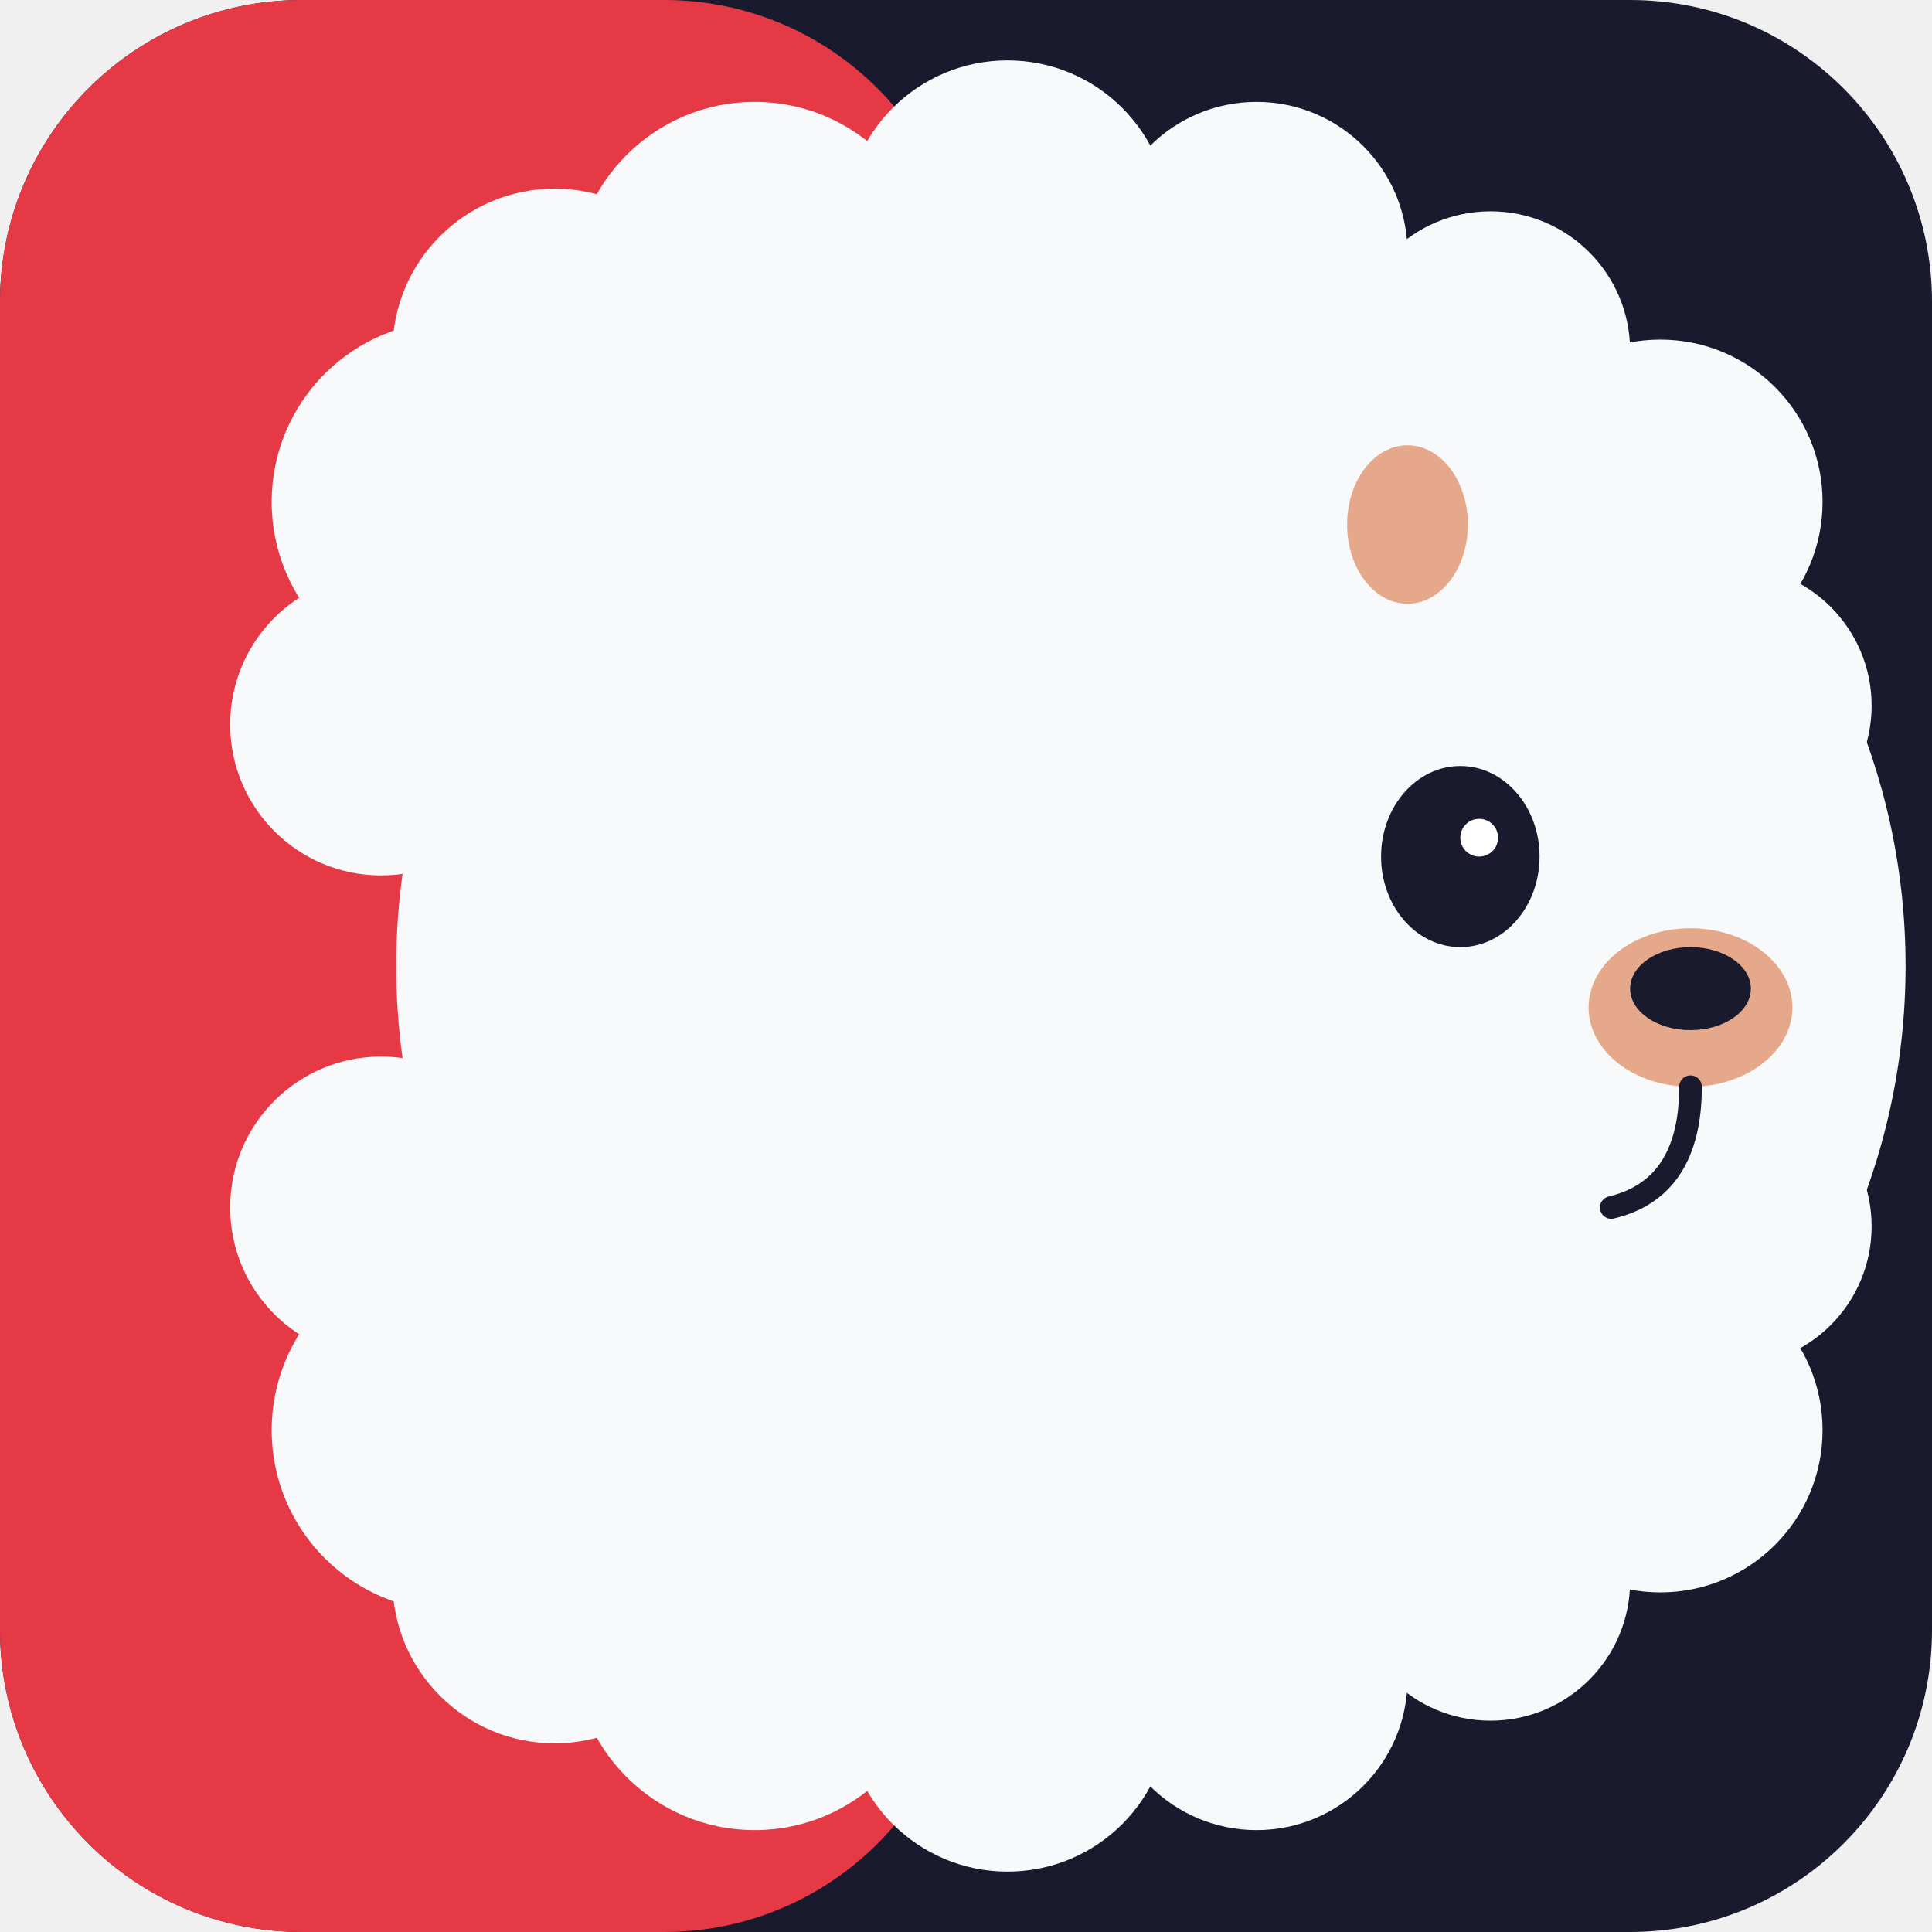
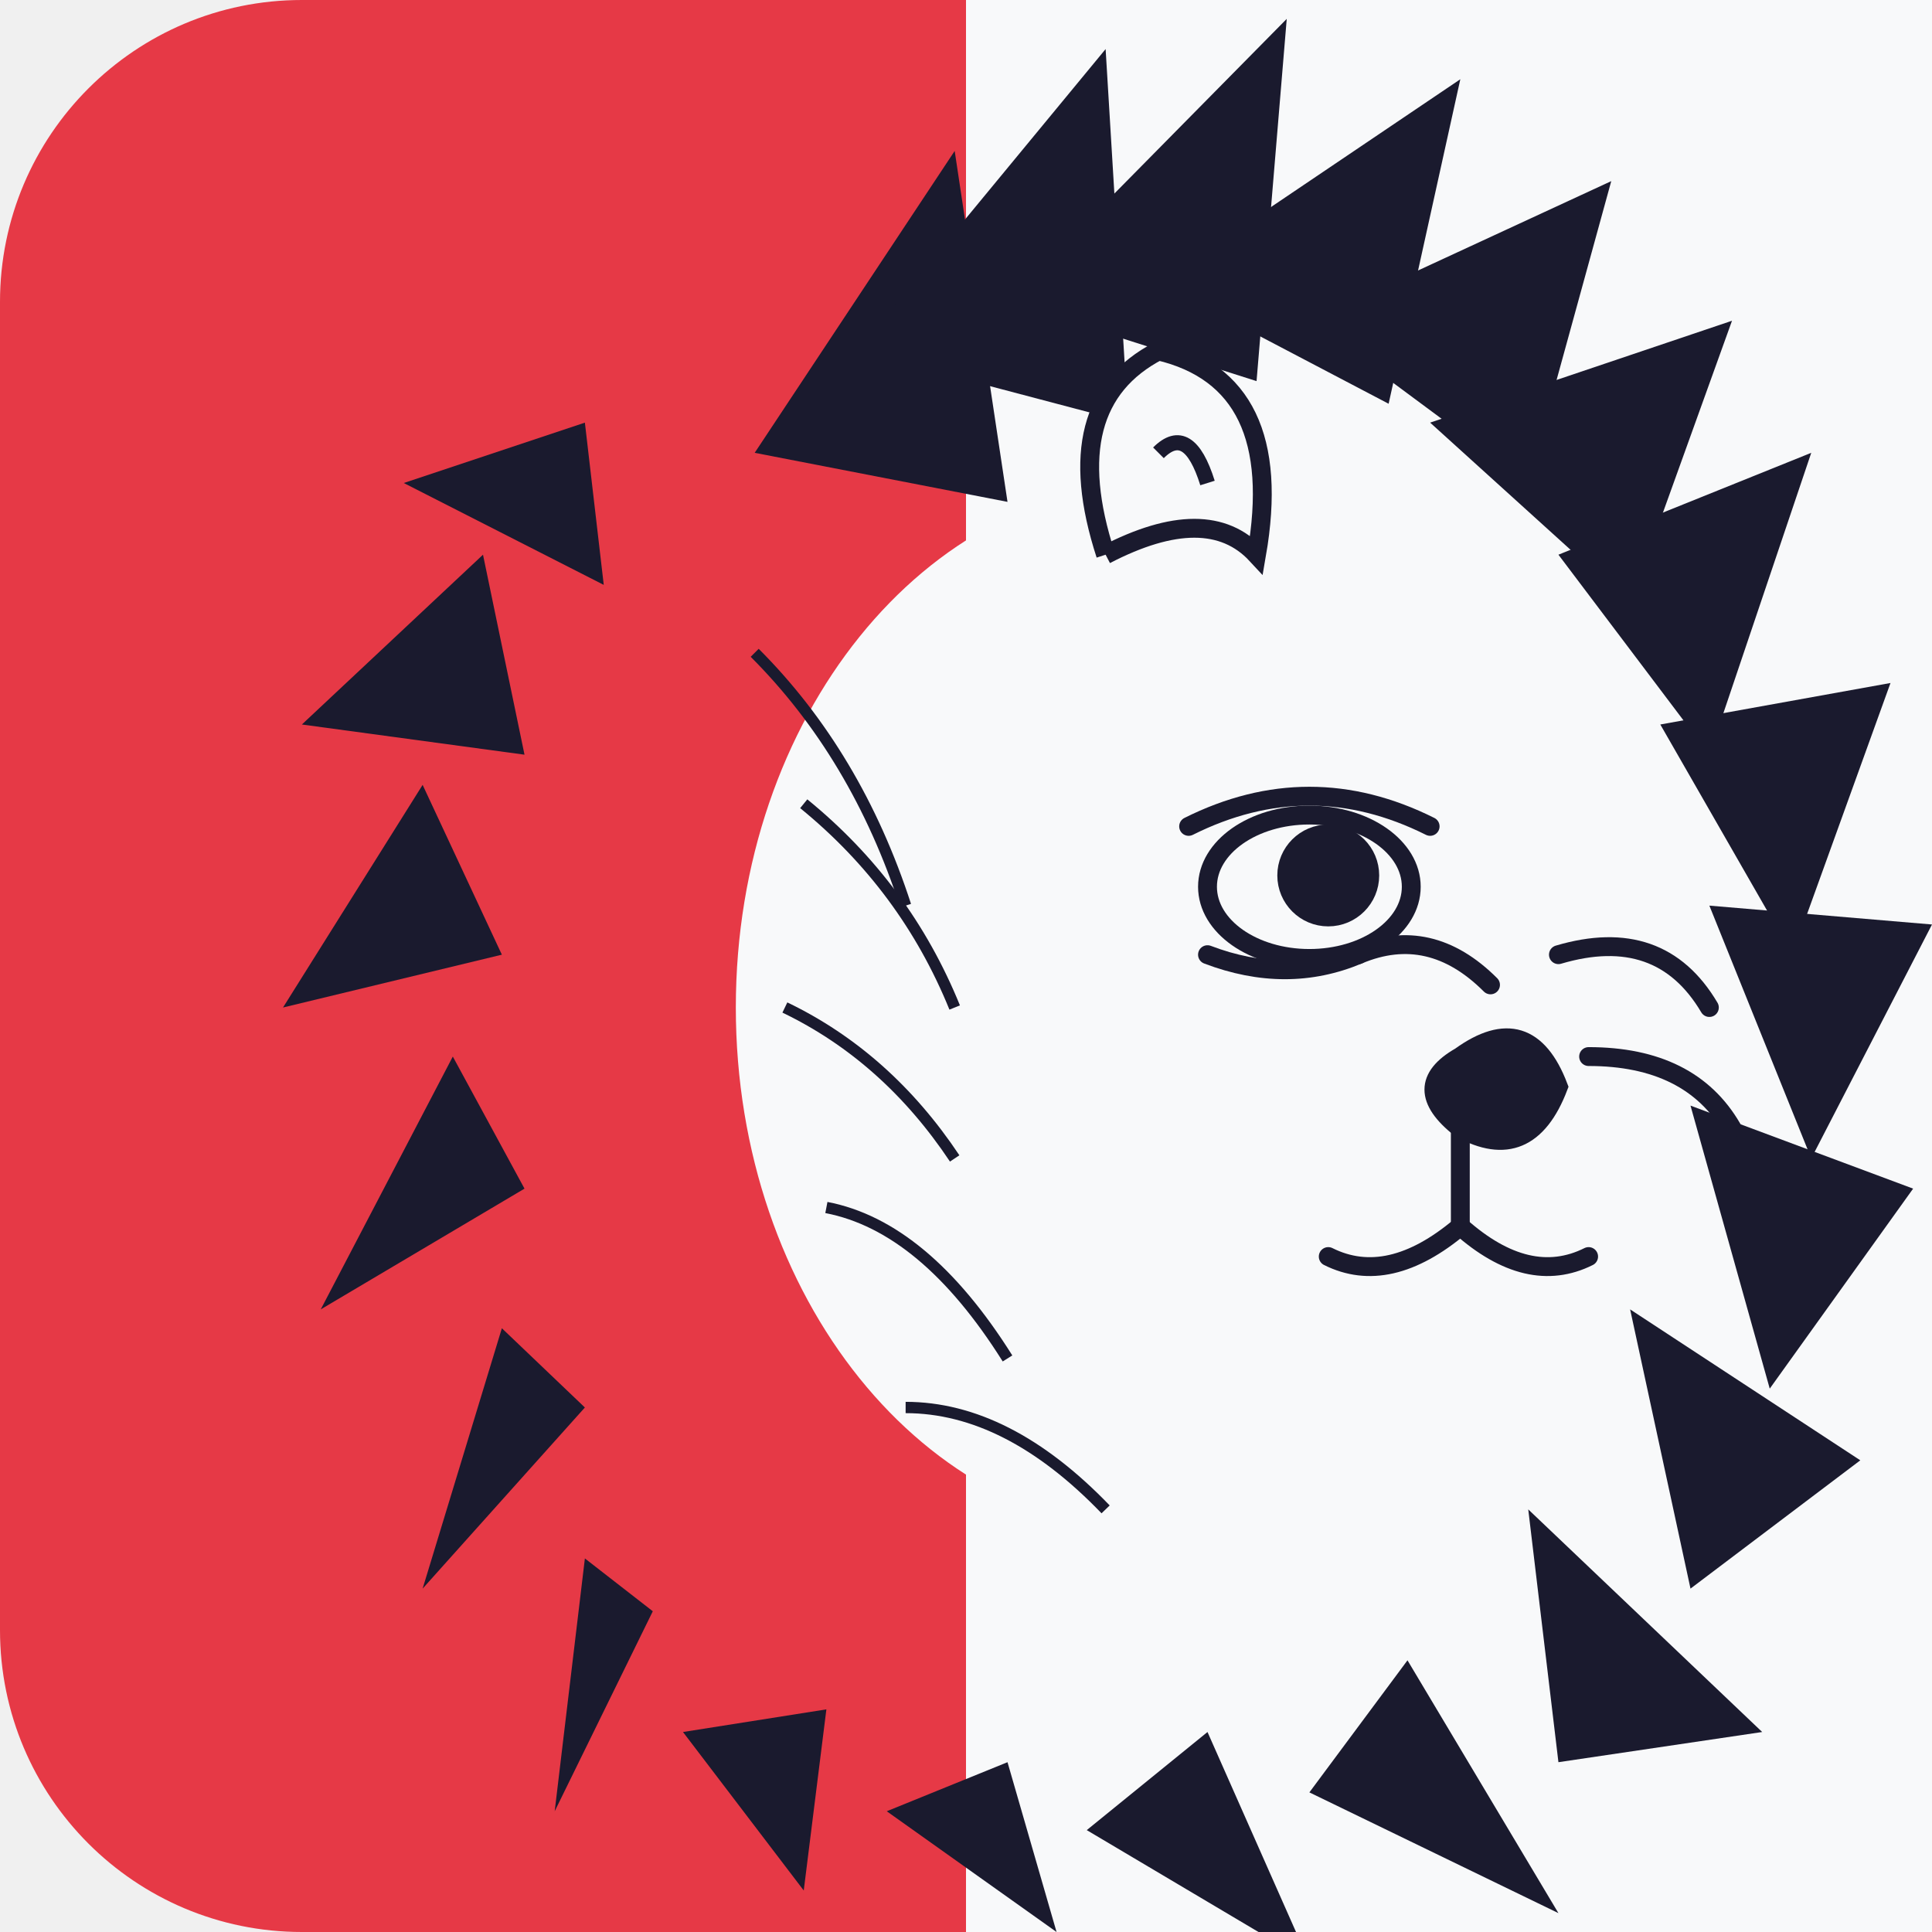
<svg xmlns="http://www.w3.org/2000/svg" width="512" height="512" viewBox="0 0 512 512">
-   <rect width="512" height="512" fill="#1a1a2e" rx="80" />
-   <rect x="0" y="0" width="256" height="512" fill="#e63946" rx="80" clip-path="url(#leftClip512)" />
-   <defs>
-     <clipPath id="leftClip512">
-       <rect x="0" y="0" width="256" height="512" rx="80" />
-     </clipPath>
-   </defs>
-   <ellipse cx="305" cy="256" rx="200" ry="187" fill="#f8f9fa" />
-   <ellipse cx="280" cy="256" rx="173" ry="160" fill="#f8f9fa" />
-   <circle cx="120" cy="133" r="48" fill="#f8f9fa" />
-   <circle cx="147" cy="93" r="43" fill="#f8f9fa" />
-   <circle cx="200" cy="75" r="48" fill="#f8f9fa" />
-   <circle cx="267" cy="59" r="43" fill="#f8f9fa" />
-   <circle cx="333" cy="67" r="40" fill="#f8f9fa" />
-   <circle cx="395" cy="93" r="37" fill="#f8f9fa" />
-   <circle cx="440" cy="133" r="43" fill="#f8f9fa" />
-   <circle cx="459" cy="187" r="37" fill="#f8f9fa" />
-   <circle cx="467" cy="256" r="35" fill="#f8f9fa" />
-   <circle cx="459" cy="325" r="37" fill="#f8f9fa" />
-   <circle cx="440" cy="379" r="43" fill="#f8f9fa" />
-   <circle cx="395" cy="419" r="37" fill="#f8f9fa" />
-   <circle cx="333" cy="445" r="40" fill="#f8f9fa" />
-   <circle cx="267" cy="453" r="43" fill="#f8f9fa" />
-   <circle cx="200" cy="437" r="48" fill="#f8f9fa" />
-   <circle cx="147" cy="419" r="43" fill="#f8f9fa" />
-   <circle cx="120" cy="379" r="48" fill="#f8f9fa" />
-   <circle cx="101" cy="320" r="40" fill="#f8f9fa" />
-   <circle cx="101" cy="192" r="40" fill="#f8f9fa" />
-   <ellipse cx="347" cy="256" rx="120" ry="133" fill="#f8f9fa" />
-   <ellipse cx="387" cy="227" rx="21" ry="24" fill="#1a1a2e" />
-   <circle cx="392" cy="222" r="5" fill="#ffffff" />
-   <ellipse cx="448" cy="267" rx="27" ry="21" fill="#e6a88a" />
-   <ellipse cx="448" cy="262" rx="16" ry="11" fill="#1a1a2e" />
-   <path d="M448 288 Q448 315 427 320" stroke="#1a1a2e" stroke-width="6" fill="none" stroke-linecap="round" />
-   <ellipse cx="373" cy="133" rx="32" ry="40" fill="#f8f9fa" />
-   <ellipse cx="373" cy="139" rx="16" ry="21" fill="#e6a88a" />
+   <rect width="512" height="512" fill="#e63946" rx="80" />
+   <rect x="256" y="0" width="256" height="512" fill="#f8f9fa" />
+   <g fill="#1a1a2e">
+     <polygon points="200,120 253,40 267,133" />
+     <polygon points="227,93 293,13 299,112" />
+     <polygon points="267,80 341,5 333,101" />
+     <polygon points="307,75 387,21 368,107" />
+     <polygon points="347,85 427,48 405,128" />
+     <polygon points="379,112 459,85 432,160" />
+     <polygon points="413,147 480,120 453,200" />
+     <polygon points="440,192 501,181 475,253" />
+     <polygon points="453,240 512,245 480,307" />
+     <polygon points="448,293 507,315 469,368" />
+     <polygon points="432,347 493,387 448,421" />
+     <polygon points="405,400 467,459 413,467" />
+     <polygon points="373,440 413,507 347,475" />
+     <polygon points="320,459 347,520 288,485" />
+     <polygon points="267,467 280,512 235,480" />
+     <polygon points="219,453 213,501 181,459" />
+     <polygon points="173,427 147,480 155,413" />
+     <polygon points="155,373 112,421 133,352" />
+     <polygon points="139,315 85,347 120,280" />
+     <polygon points="133,253 75,267 112,208" />
+     <polygon points="139,200 80,192 128,147" />
+     <polygon points="160,155 107,128 155,112" />
+   </g>
+   <ellipse cx="307" cy="267" rx="112" ry="139" fill="#f8f9fa" />
+   <g fill="none" stroke="#1a1a2e" stroke-width="5" stroke-linecap="round">
+     <ellipse cx="347" cy="235" rx="27" ry="19" />
+     <circle cx="352" cy="232" r="11" fill="#1a1a2e" />
+     <path d="M315 219 Q347 203 379 219" />
+     <path d="M387 280 Q405 267 413,288 Q405 309 387 299 Q373 288 387 280" fill="#1a1a2e" />
+     <path d="M387 299 L387 325" />
+     <path d="M387 325 Q368 341 352 333" />
+     <path d="M387 325 Q405 341 421 333" />
+     <path d="M360 253 Q379 245 395 261" />
+     <path d="M413 253 Q440 245 453 267" />
+     <path d="M421 280 Q448 280 459 299" />
+     <path d="M320 253 Q341 261 360 253" />
+   </g>
+   <path d="M293 147 Q280 107 307 93 Q341 101 333 147 Q320 133 293 147" fill="#f8f9fa" stroke="#1a1a2e" stroke-width="5" />
+   <path d="M307 120 Q315 112 320 128" fill="none" stroke="#1a1a2e" stroke-width="4" />
+   <g fill="none" stroke="#1a1a2e" stroke-width="3">
+     <path d="M200 173 Q227 200 240 240" />
+     <path d="M213 213 Q240 235 253 267" />
+     <path d="M208 267 Q235 280 253 307" />
+     <path d="M219 320 Q245 325 267 360" />
+     <path d="M240 373 Q267 373 293 400" />
+   </g>
</svg>
